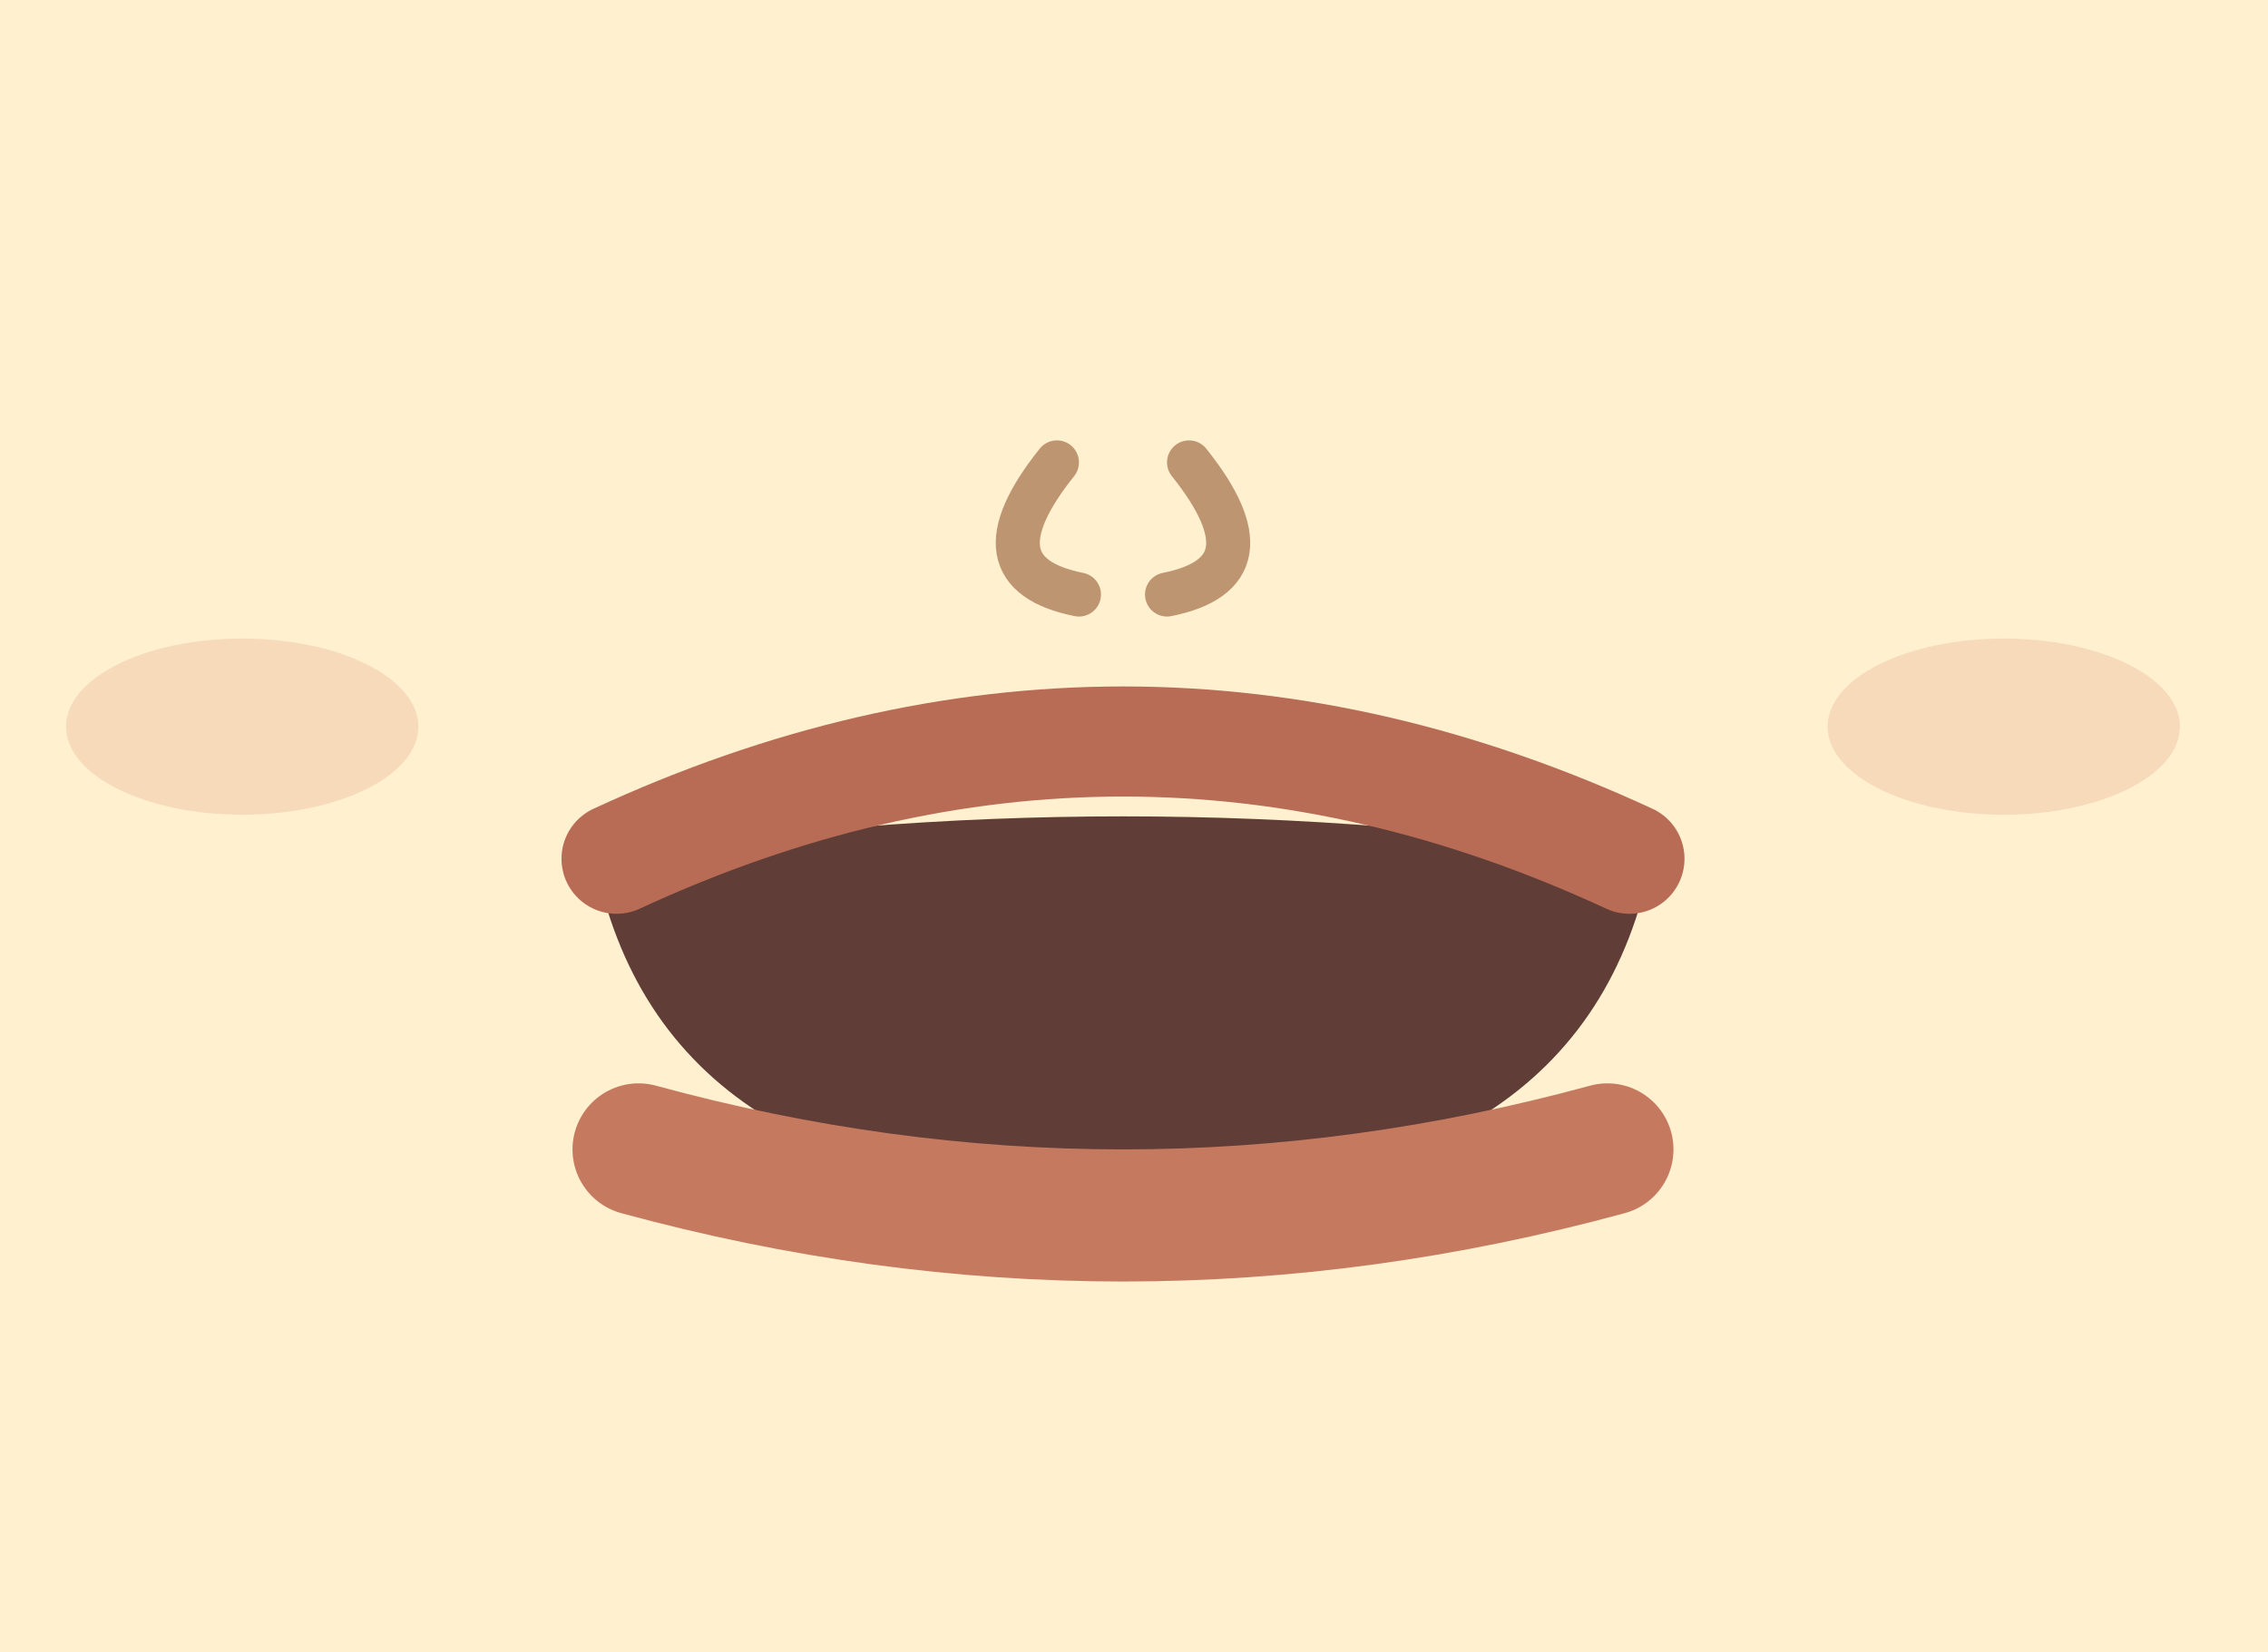
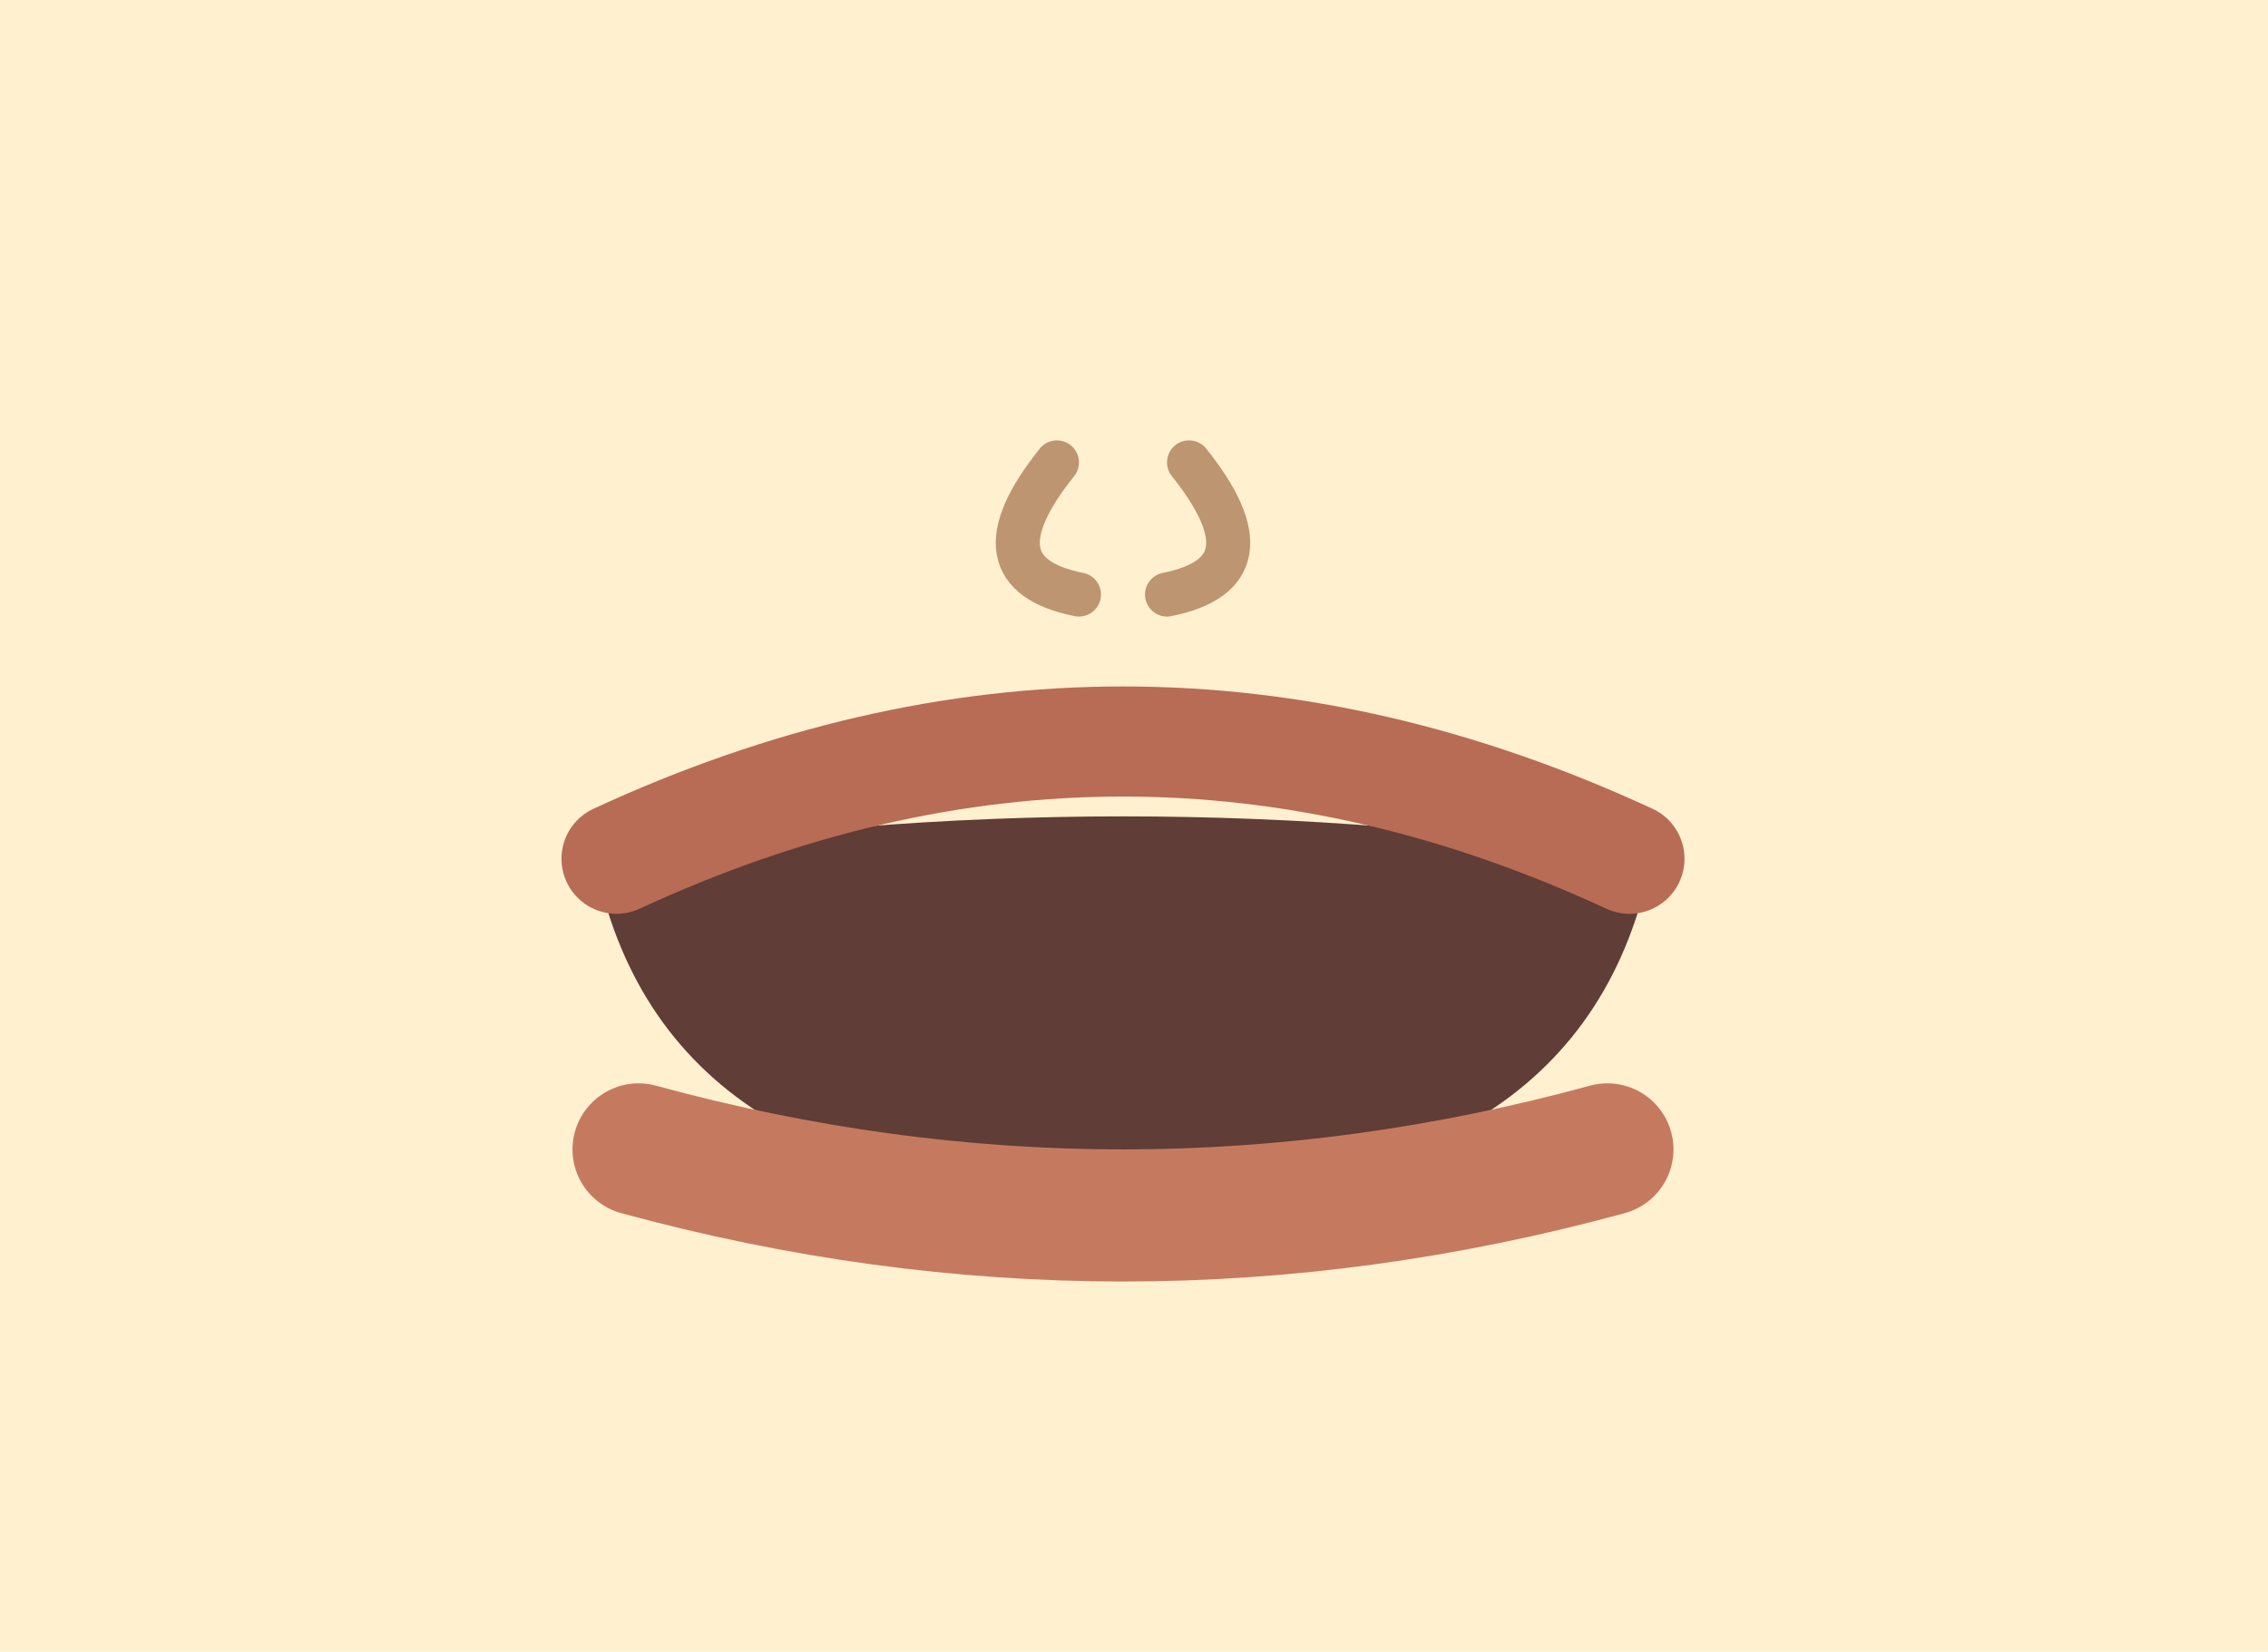
- <svg xmlns="http://www.w3.org/2000/svg" class="neri-art" viewBox="99 112 103 75" role="img" aria-label="Neri lip component: b, End; native review pending" focusable="false">
-   <g class="neri-body">
-     <ellipse cx="152" cy="298" rx="100" ry="10" fill="#273849" opacity=".08" />
-     <path d="M113 240 L109 276 M186 239 L191 274" stroke="#d4aa7a" stroke-width="14" stroke-linecap="round" />
-     <path d="M98 270 Q108 264 123 275 L128 289 Q106 299 84 290 Q82 280 98 270Z M180 274 Q191 264 202 273 L224 285 Q227 295 195 296 L180 289Z" fill="#614837" stroke="#273849" stroke-width="3" />
-     <path d="M95 282 L117 281 M189 283 L206 283" stroke="#e5b66d" stroke-width="3" stroke-linecap="round" />
-     <path class="neri-arm neri-left-arm" d="M75 168 Q41 170 40 199 Q41 211 51 210 Q58 207 51 198 Q52 184 78 184" fill="#f2d6a7" stroke="#9e6545" stroke-width="3" />
-     <path class="neri-arm neri-right-arm" d="M222 171 Q250 175 258 157 Q264 148 267 152 Q272 162 263 169 Q281 162 282 169 Q280 185 257 191 Q240 195 221 185" fill="#f2d6a7" stroke="#9e6545" stroke-width="3" />
-     <path d="M72 54 Q72 37 92 37 L202 37 L231 65 L231 227 Q231 247 211 250 L91 253 Q71 252 70 233Z" fill="#c86443" stroke="#8a4c36" stroke-width="3" />
-     <path d="M91 236 L217 232 L216 243 L94 247Z" fill="#ddc7a2" stroke="#a58159" stroke-width="2" />
-     <path d="M143 239 L143 281 L157 271 L171 279 L171 237Z" fill="#176f58" stroke="#115642" stroke-width="2" />
-     <path d="M86 48 Q85 39 99 40 L194 40 L222 68 L222 225 Q222 236 210 237 L99 241 Q85 242 85 226Z" fill="#fff0cf" stroke="#9e6545" stroke-width="3" />
-     <path d="M193 41 L193 70 L222 69" fill="#e9c895" stroke="#ae8051" stroke-width="2" stroke-linejoin="round" />
-     <path d="M98 224 Q154 229 210 220" fill="none" stroke="#d9be91" stroke-width="2" />
-     <path d="M79 71 C49 60 49 88 78 83 M79 119 C49 108 49 136 78 131 M79 167 C49 156 49 184 78 179" fill="none" stroke="#a66b38" stroke-width="9" stroke-linecap="round" />
-     <path d="M78 69 C52 61 52 81 64 82 M78 117 C52 109 52 129 64 130 M78 165 C52 157 52 177 64 178" fill="none" stroke="#e5b66d" stroke-width="4" stroke-linecap="round" />
-     <g class="neri-face">
-       <path d="M147 133 Q143 138 148 139 M153 133 Q157 138 152 139" fill="none" stroke="#bd9570" stroke-width="2" stroke-linecap="round" />
-       <g data-neri-mouth="">
-         <g class="neri-mouth" data-mouth-opening="0.550" data-mouth-contact="0.000">
-           <path class="neri-cavity" d="M126 151 Q150 147.15 174 151 Q171 166.4 150 166.4 Q129 166.4 126 151Z" fill="#603d36" opacity="1" />
-           <path d="M127 151 Q150 140.35 173 151" fill="none" stroke="#b86b55" stroke-width="5" stroke-linecap="round" />
-           <path d="M137 148 Q150 146 163 148 L163 157 Q150 159 137 157Z" fill="#fffdf5" stroke="#bba78f" stroke-width=".8" opacity="0" />
-           <path d="M150 148 L150 156" stroke="#bba78f" stroke-width=".6" opacity="0" />
-           <path d="M128 164.2 Q150 170.2 172 164.2" fill="none" stroke="#c57a60" stroke-width="6" stroke-linecap="round" />
-           <path d="M130 151 Q150 152 170 151" fill="none" stroke="#603d36" stroke-width="2" opacity="0" />
-           <g opacity="0" class="neri-nasal">
-             <path d="M145 135 Q126 130 123 115 M155 135 Q174 130 177 115" fill="none" stroke="#176f58" stroke-width="3" stroke-dasharray="4 5" />
-             <path d="M119 120 L123 113 L129 119 M171 119 L177 113 L181 120" fill="none" stroke="#176f58" stroke-width="2.5" />
-           </g>
-         </g>
+ <svg xmlns="http://www.w3.org/2000/svg" class="neri-art neri-human-guide" data-neri-kind="human-lip-guide" viewBox="99 112 103 75" role="img" aria-label="Neri lip component: b, End; native review pending" focusable="false">
+   <rect x="99" y="112" width="103" height="75" fill="#fff0cf" />
+   <path d="M147 133 Q143 138 148 139 M153 133 Q157 138 152 139" fill="none" stroke="#bd9570" stroke-width="2" stroke-linecap="round" />
+   <g data-neri-mouth="">
+     <g class="neri-mouth" data-mouth-opening="0.550" data-mouth-contact="0.000">
+       <path class="neri-cavity" d="M126 151 Q150 147.15 174 151 Q171 166.4 150 166.4 Q129 166.4 126 151Z" fill="#603d36" opacity="1" />
+       <path d="M127 151 Q150 140.35 173 151" fill="none" stroke="#b86b55" stroke-width="5" stroke-linecap="round" />
+       <path d="M137 148 Q150 146 163 148 L163 157 Q150 159 137 157Z" fill="#fffdf5" stroke="#bba78f" stroke-width=".8" opacity="0" />
+       <path d="M150 148 L150 156" stroke="#bba78f" stroke-width=".6" opacity="0" />
+       <path d="M128 164.2 Q150 170.2 172 164.2" fill="none" stroke="#c57a60" stroke-width="6" stroke-linecap="round" />
+       <path d="M130 151 Q150 152 170 151" fill="none" stroke="#603d36" stroke-width="2" opacity="0" />
+       <g opacity="0" class="neri-nasal">
+         <path d="M145 135 Q126 130 123 115 M155 135 Q174 130 177 115" fill="none" stroke="#176f58" stroke-width="3" stroke-dasharray="4 5" />
+         <path d="M119 120 L123 113 L129 119 M171 119 L177 113 L181 120" fill="none" stroke="#176f58" stroke-width="2.5" />
      </g>
-       <ellipse cx="110" cy="145" rx="8" ry="4" fill="#c86443" opacity=".16" />
-       <ellipse cx="190" cy="145" rx="8" ry="4" fill="#c86443" opacity=".16" />
    </g>
-     <path d="M101 196 H113 M101 204 H109" stroke="#176f58" stroke-width="3" stroke-linecap="round" />
  </g>
</svg>
